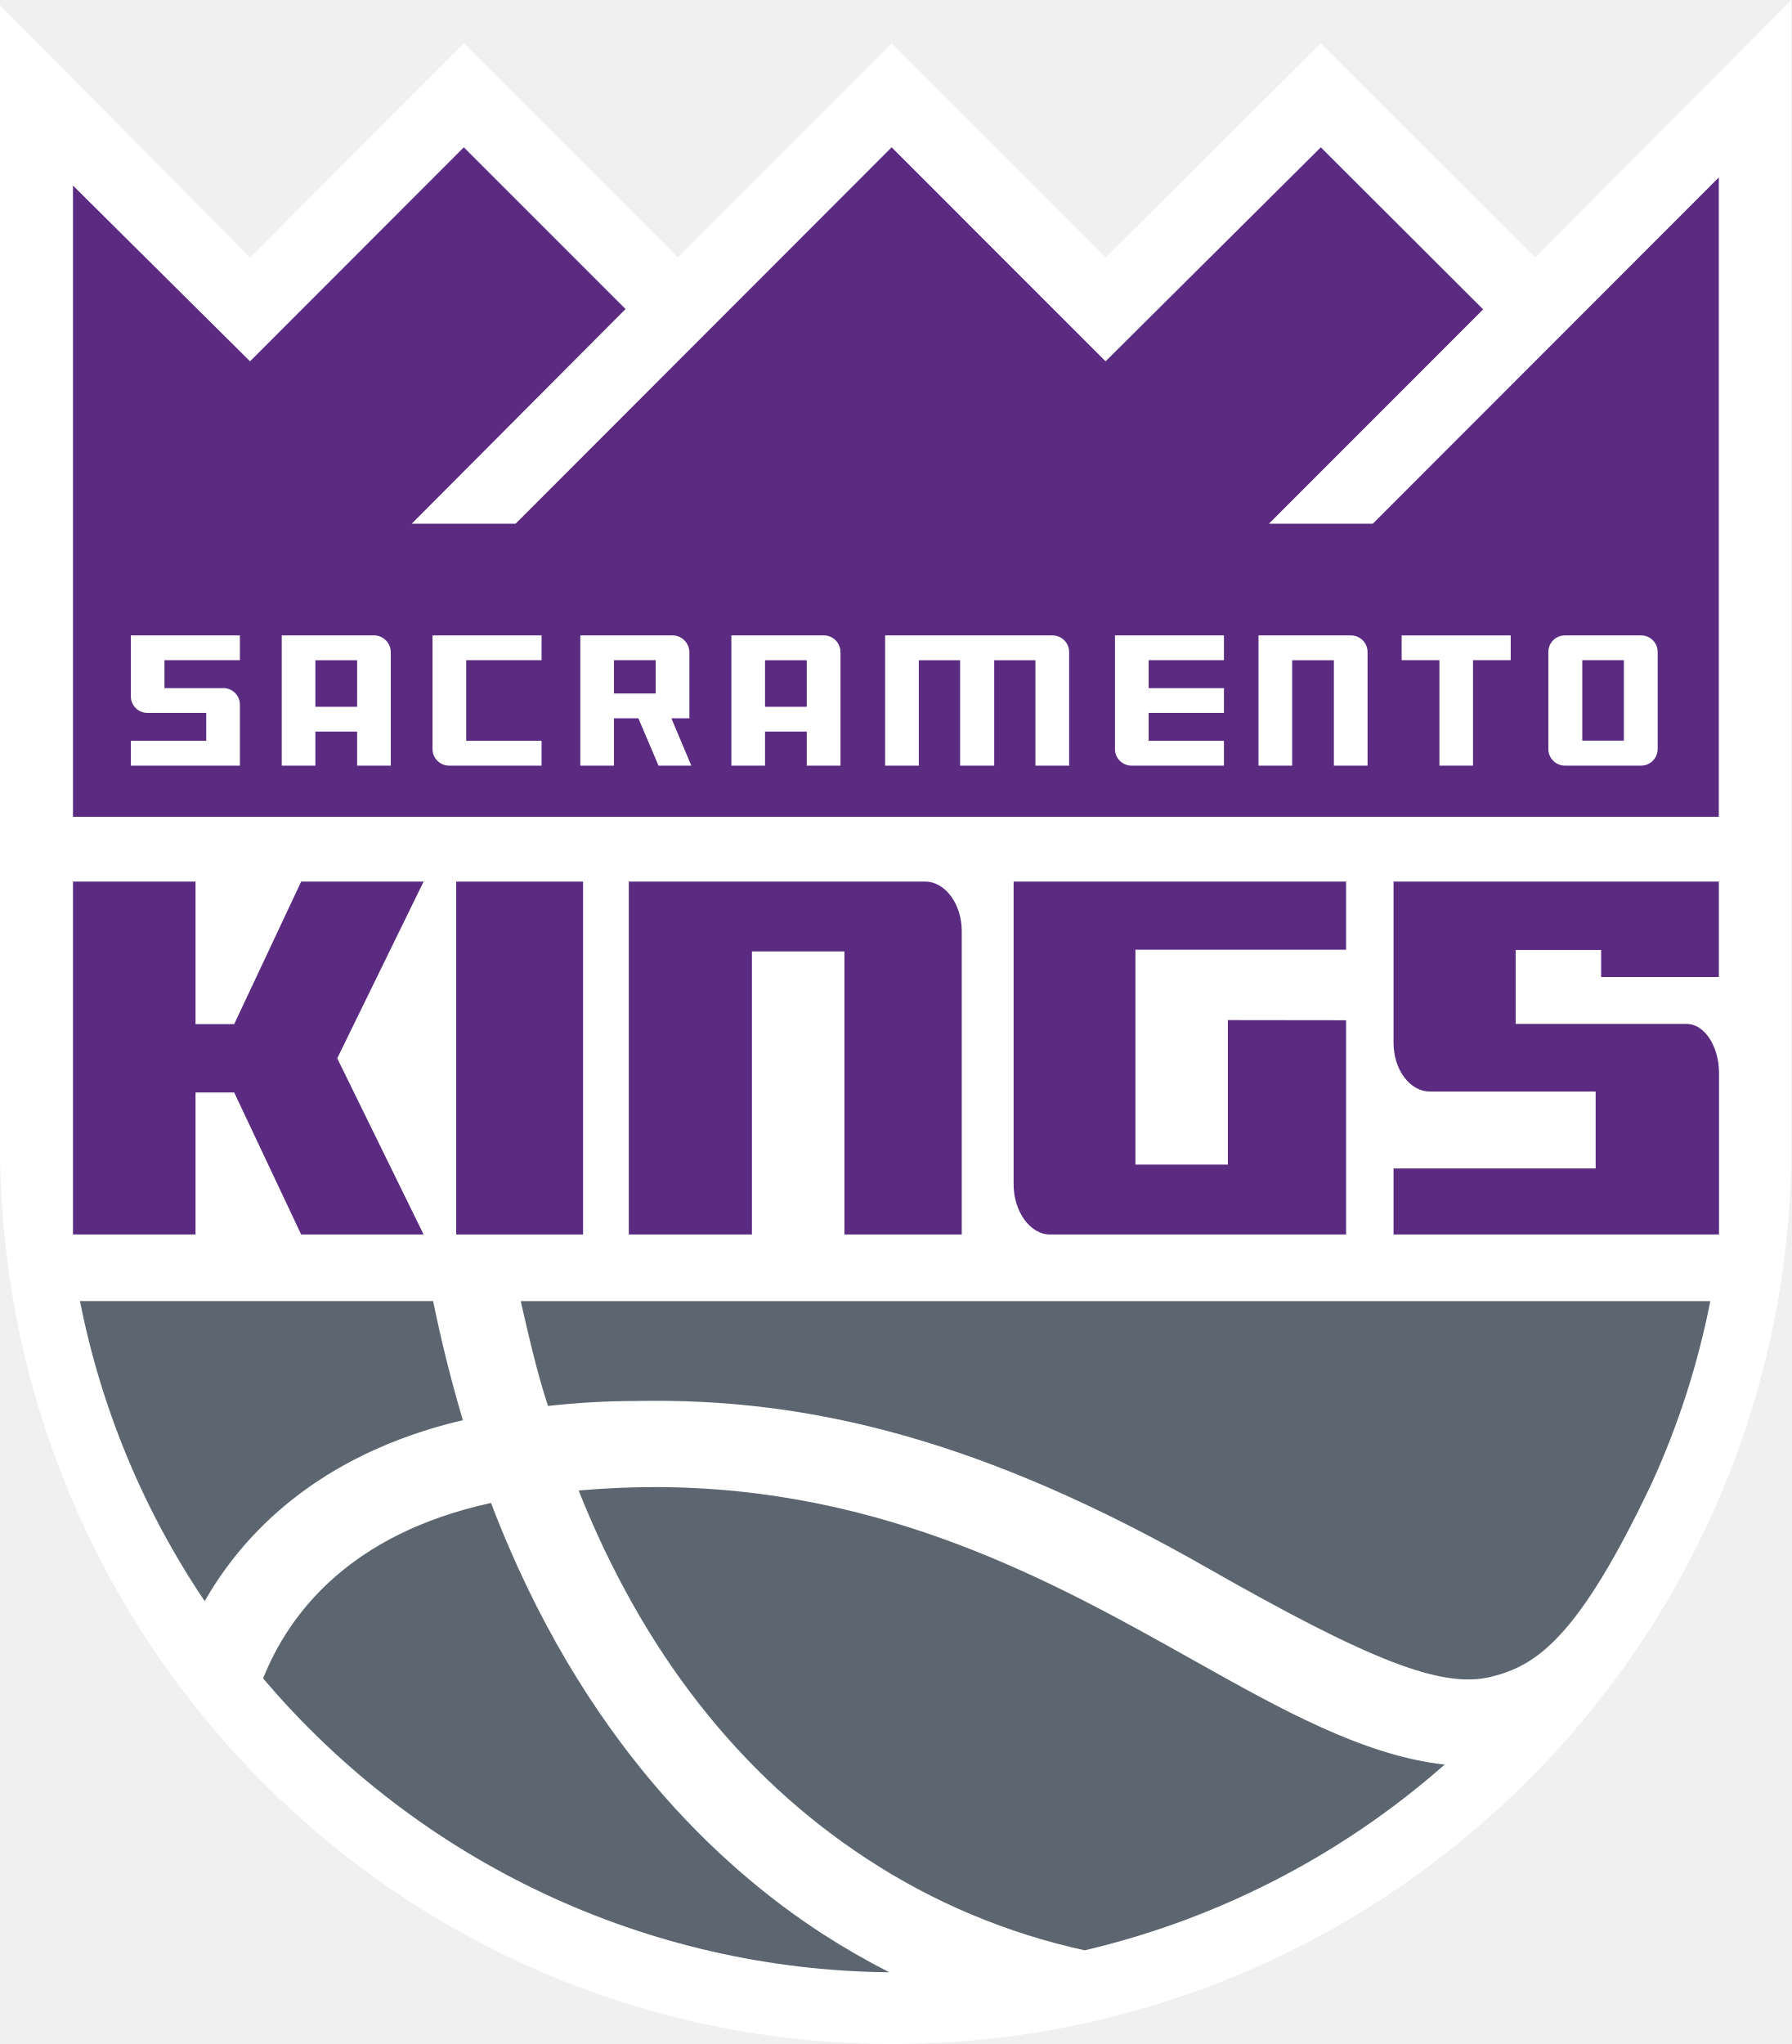
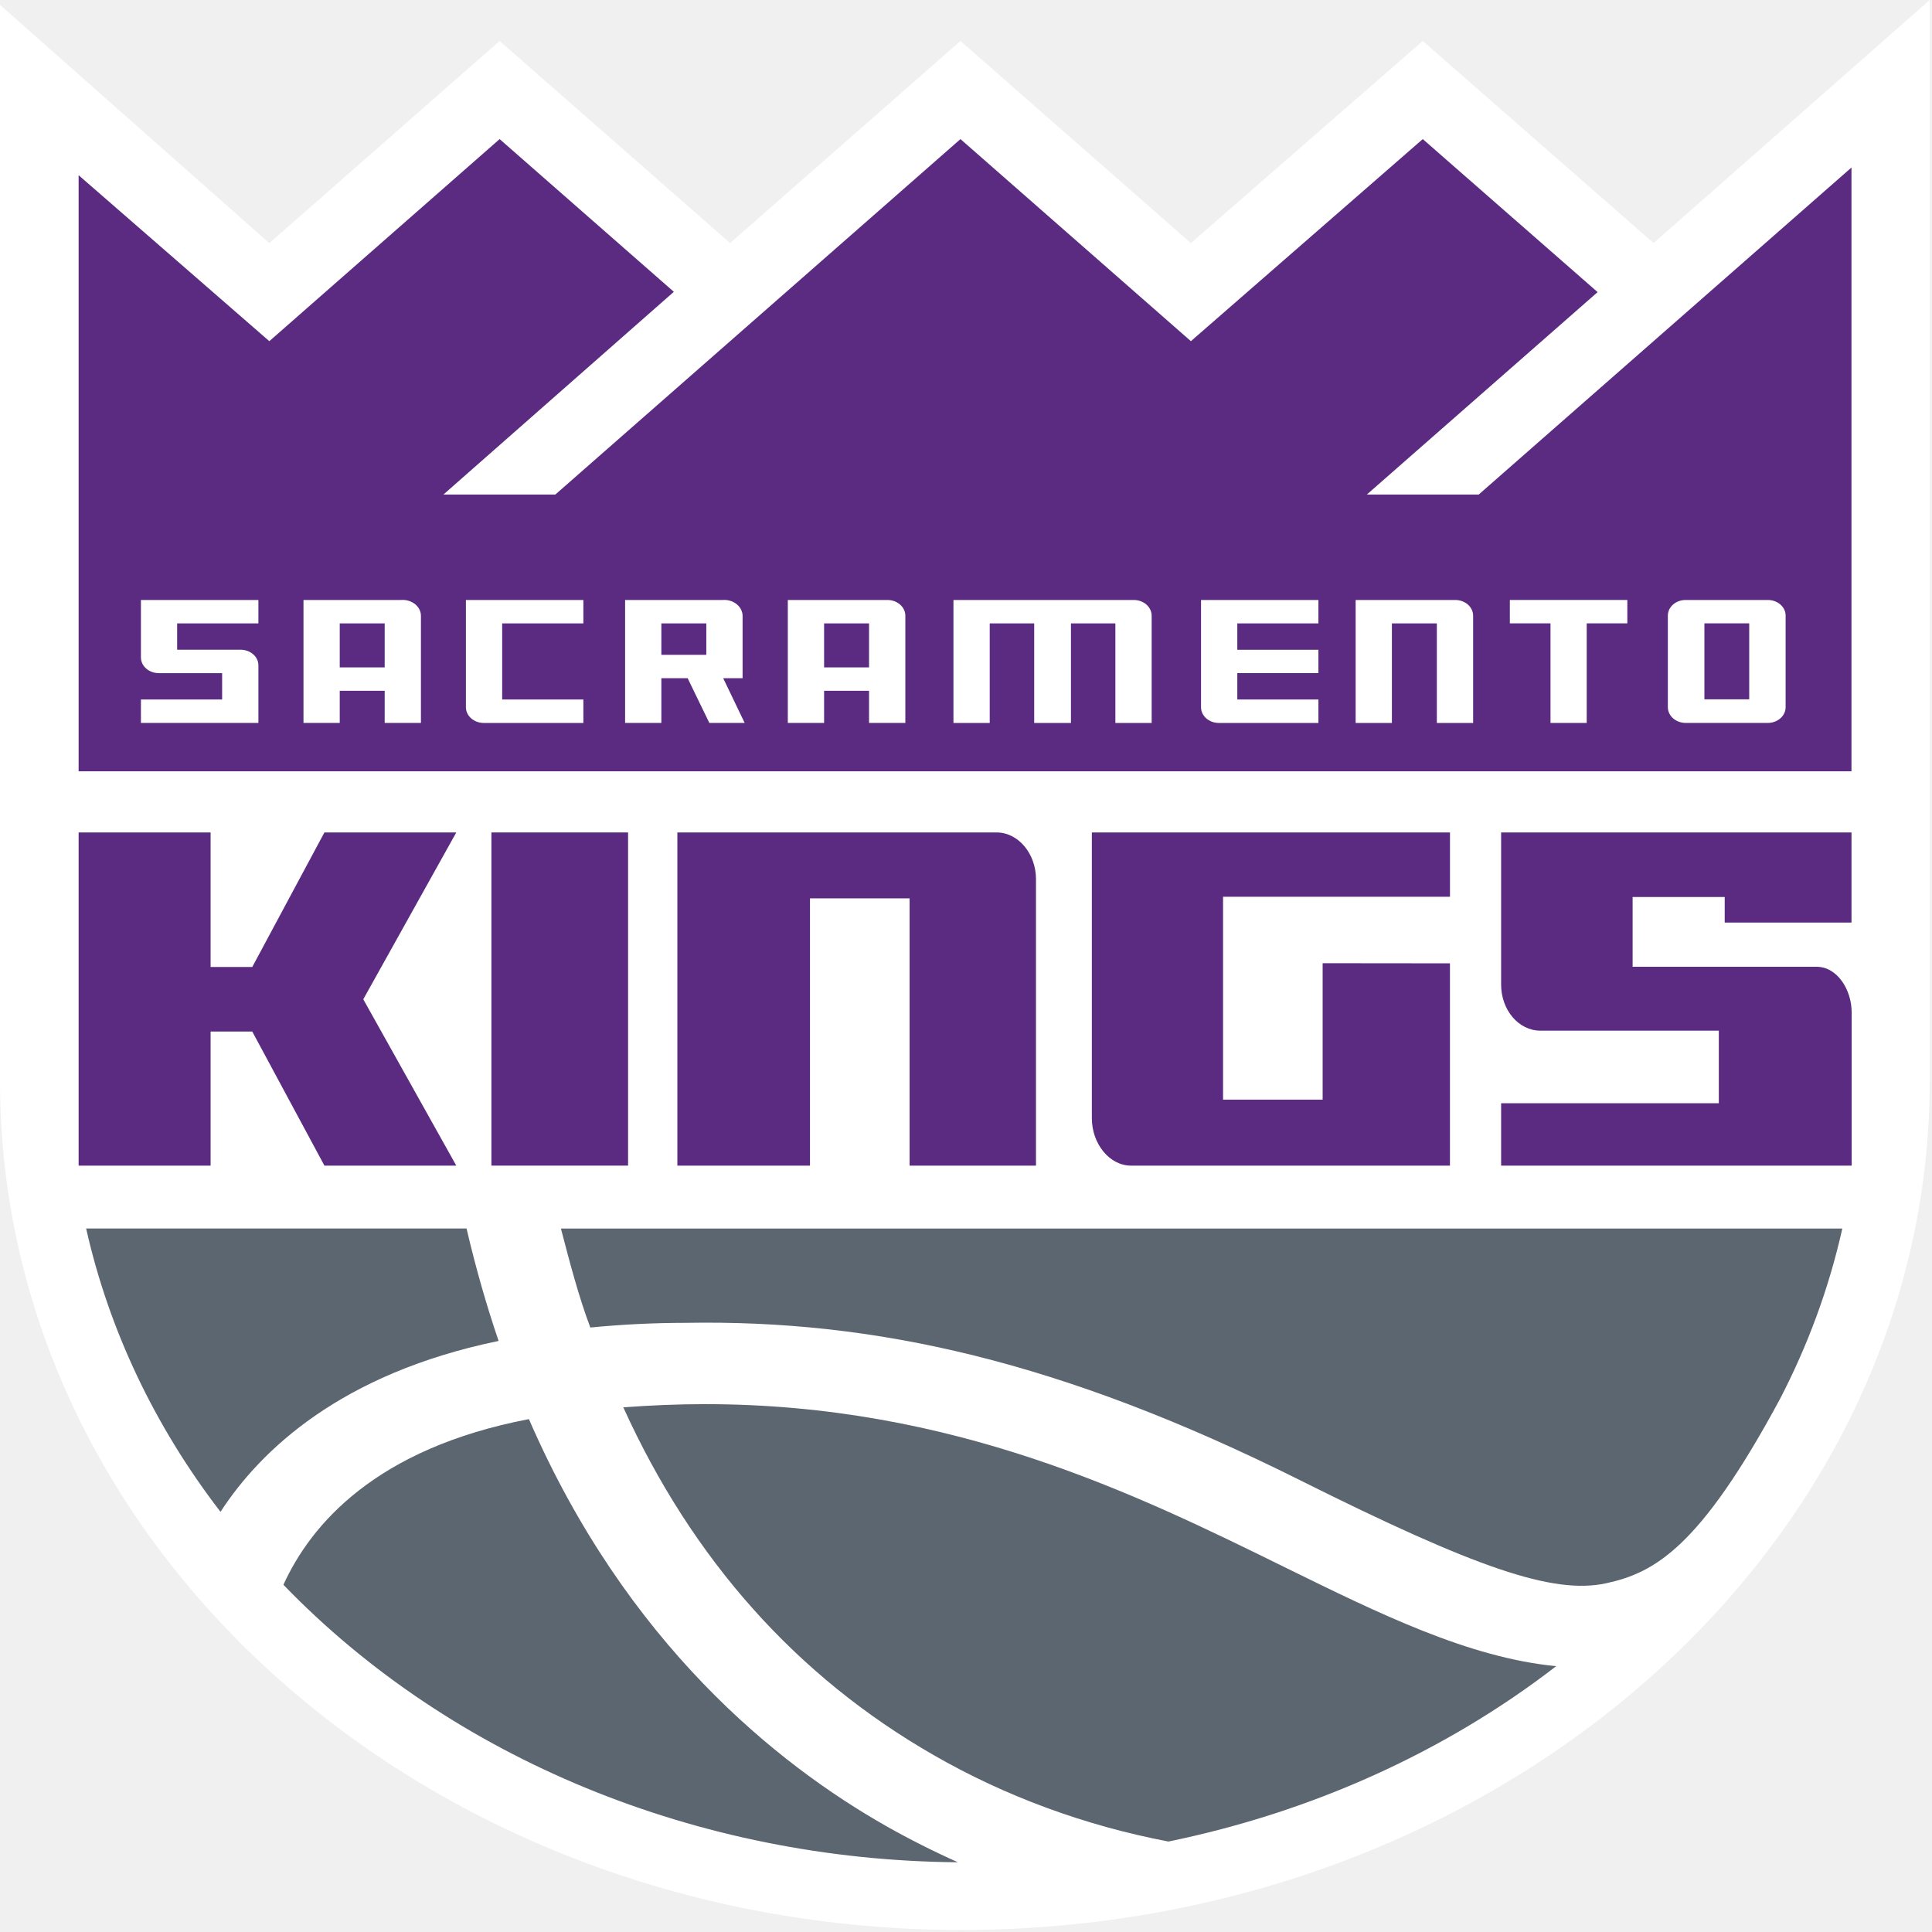
- <svg xmlns="http://www.w3.org/2000/svg" height="226.764" width="198.769" version="1.1" viewBox="0 0 198.769 226.764">
+ <svg xmlns="http://www.w3.org/2000/svg" width="300px" height="300px" viewBox="0 0 300 300" version="1.1">
  <defs>
-     <clipPath id="clip-path">
-       <rect x="0.001" width="198.769" height="226.764" fill="none" />
+     <clipPath id="clip1">
+       <path d="M 0 0 L 299.652 0 L 299.652 299.688 L 0 299.688 Z M 0 0 " />
    </clipPath>
  </defs>
-   <g clip-path="url(#clip-path)">
-     <path d="M198.769,0,170.322,28.559,146.548,4.814,122.664,28.562,98.93,4.814,75.204,28.559,51.462,4.814,27.741,28.571,0,.569V127.022c0,54.995,44.12,99.742,99.083,99.742a99.823,99.823,0,0,0,99.685-99.742Z" fill="#fff" />
-   </g>
-   <g clip-path="url(#clip-path)">
-     <path d="M8.873,144.341a90.955,90.955,0,0,0,13.838,33.292C26.845,170.383,35.115,161.378,51.357,157.552c-1.248-4.171-2.359-8.605-3.302-13.212H8.873Z" fill="#5c6670" />
-   </g>
-   <g clip-path="url(#clip-path)">
-     <path d="M29.192,186.201a92.11,92.11,0,0,0,69.473,32.605c-2.513-1.283-4.971-2.696-7.336-4.217-11.295-7.301-26.823-21.509-36.85-47.85-15.781,3.439-22.461,12.385-25.286,19.462" fill="#5c6670" />
-   </g>
-   <g clip-path="url(#clip-path)">
-     <path d="M64.202,165.356c7.117,17.891,17.869,31.638,31.981,40.866a71.942,71.942,0,0,0,24.168,10.147,92.286,92.286,0,0,0,39.94-20.604c-8.999-.985-18.227-6.164-27.967-11.626-15.208-8.537-34.148-19.159-59.718-19.159-2.761,0-5.582.133-8.405.376" fill="#5c6670" />
-   </g>
-   <g clip-path="url(#clip-path)">
-     <path d="M102.65,97.807H69.769v39.148H83.429V105.553H93.691v31.403H106.709V103.291c-.001-2.983-1.823-5.484-4.059-5.484" fill="#5b2b82" />
-   </g>
-   <g clip-path="url(#clip-path)">
-     <path d="M112.464,97.807V131.39c0,2.989,1.808,5.565,4.037,5.565h32.849V113.187l-13.115-.015v16.028h-10.257v-23.837h23.373V97.807h-36.886Z" fill="#5b2b82" />
-   </g>
-   <g clip-path="url(#clip-path)">
-     <polygon points="33.415 97.807 25.985 113.616 21.694 113.616 21.694 97.807 8.097 97.807 8.097 136.955 21.694 136.955 21.694 121.203 25.985 121.203 33.415 136.955 46.999 136.955 37.418 117.409 46.999 97.807 33.415 97.807" fill="#5b2b82" />
-   </g>
-   <g clip-path="url(#clip-path)">
-     <rect x="50.617" y="97.807" width="14.076" height="39.148" fill="#5b2b82" />
-   </g>
-   <g clip-path="url(#clip-path)">
-     <path d="M190.709,108.394V97.807H154.618V115.692c0,2.982,1.811,5.404,4.035,5.404h18.389v8.532H154.618v7.327h36.109V118.985c0-2.781-1.536-5.393-3.603-5.393H168.164v-8.197h9.485V108.395h13.06Z" fill="#5b2b82" />
-   </g>
-   <g clip-path="url(#clip-path)">
-     <polygon points="152.314 58.103 140.789 58.103 164.559 34.322 146.548 16.343 122.664 40.086 98.93 16.343 57.202 58.103 45.678 58.103 69.407 34.286 51.462 16.343 27.741 40.086 8.098 20.587 8.098 59.549 8.098 90.623 190.706 90.623 190.706 60.486 190.706 19.683 152.314 58.103" fill="#5b2b82" />
-   </g>
-   <g clip-path="url(#clip-path)">
-     <path d="M47.99,83.098a1.847,1.847,0,0,0,1.838,1.845H60.089V82.186H51.726V73.244h8.363V70.493H47.99Z" fill="#fff" />
-   </g>
-   <g clip-path="url(#clip-path)">
-     <path d="M31.26,70.493V84.943h3.733V81.162h4.63v3.78h3.736V72.334a1.885,1.885,0,0,0-2.052-1.842Zm8.363,7.921H34.993V73.247h4.631Z" fill="#fff" />
-   </g>
-   <g clip-path="url(#clip-path)">
-     <path d="M182.091,70.493h-8.466a1.835,1.835,0,0,0-1.832,1.829V83.099a1.847,1.847,0,0,0,1.832,1.844h8.466a1.85,1.85,0,0,0,1.832-1.849V72.322a1.833,1.833,0,0,0-1.832-1.829m-1.919,11.672h-4.614V73.241h4.614Z" fill="#fff" />
-   </g>
-   <g clip-path="url(#clip-path)">
-     <path d="M14.517,77.254a1.844,1.844,0,0,0,1.84,1.838h6.523v3.093H14.517v2.757H26.616V78.176a1.83,1.83,0,0,0-1.643-1.826l-.102-.009H18.246V73.243h8.37V70.493H14.517Z" fill="#fff" />
-   </g>
-   <g clip-path="url(#clip-path)">
-     <path d="M91.402,70.493H81.147V84.943h3.736V81.162h4.631v3.78h3.739V72.334a1.852,1.852,0,0,0-1.85-1.842m-1.889,7.921H84.882V73.247h4.631Z" fill="#fff" />
-   </g>
-   <g clip-path="url(#clip-path)">
-     <polygon points="155.517 73.24 159.706 73.24 159.706 84.942 163.434 84.942 163.434 73.24 167.618 73.24 167.618 70.493 155.517 70.493 155.517 73.24" fill="#fff" />
-   </g>
-   <g clip-path="url(#clip-path)">
-     <path d="M116.785,70.493h-18.577V84.944h3.735V73.245h4.58V84.944h3.786V73.245h4.577V84.944h3.737V72.332a1.847,1.847,0,0,0-1.838-1.839" fill="#fff" />
-   </g>
-   <g clip-path="url(#clip-path)">
-     <path d="M149.891,70.493H139.634V84.944h3.733V73.245h4.631V84.944h3.736V72.332a1.847,1.847,0,0,0-1.844-1.839" fill="#fff" />
-   </g>
-   <g clip-path="url(#clip-path)">
-     <path d="M123.709,83.098a1.844,1.844,0,0,0,1.838,1.845h10.252V82.186h-8.354V79.089h8.354V76.344h-8.354V73.244h8.354V70.493H123.709V83.098Z" fill="#fff" />
-   </g>
-   <g clip-path="url(#clip-path)">
-     <path d="M74.491,79.686h1.998V72.331a1.895,1.895,0,0,0-2.052-1.838H64.388V84.943h3.733V79.686H70.83l2.236,5.257H76.704Zm-1.739-2.748h-4.63V73.244h4.63Z" fill="#fff" />
-   </g>
-   <g clip-path="url(#clip-path)">
-     <path d="M70.613,155.427c19.455-.395,38.695,4.476,63.246,18.466,18.146,10.34,26.119,13.476,31.56,12.137,5.014-1.233,9.664-4.195,17.869-21.537a90.314,90.314,0,0,0,6.474-20.147H57.774c.919,3.998,1.821,7.975,3.028,11.633a88.455,88.455,0,0,1,9.81-.552" fill="#5c6670" />
+   <g id="surface1">
+     <g clip-path="url(#clip1)" clip-rule="nonzero">
+       <path style=" stroke:none;fill-rule:nonzero;fill:rgb(100%,100%,100%);fill-opacity:1;" d="M 299.652 0 L 256.766 37.742 L 220.926 6.363 L 184.922 37.746 L 149.141 6.363 L 113.371 37.742 L 77.582 6.363 L 41.82 37.758 L 0 0.754 L 0 167.871 C 0 240.551 66.512 299.688 149.371 299.688 C 232.355 299.586 299.582 240.617 299.652 167.871 Z M 299.652 0 " />
+     </g>
+     <path style=" stroke:none;fill-rule:nonzero;fill:rgb(36.078%,40%,43.922%);fill-opacity:1;" d="M 13.375 190.758 C 16.914 206.496 24.004 221.457 34.238 234.758 C 40.469 225.176 52.938 213.273 77.422 208.219 C 75.543 202.707 73.867 196.848 72.445 190.758 Z M 13.375 190.758 " />
+     <path style=" stroke:none;fill-rule:nonzero;fill:rgb(36.078%,40%,43.922%);fill-opacity:1;" d="M 44.008 246.082 C 70.105 273.117 108.344 288.848 148.742 289.172 C 144.953 287.477 141.246 285.609 137.684 283.598 C 120.652 273.949 97.246 255.172 82.129 220.359 C 58.34 224.906 48.27 236.727 44.008 246.082 " />
+     <path style=" stroke:none;fill-rule:nonzero;fill:rgb(36.078%,40%,43.922%);fill-opacity:1;" d="M 96.785 218.531 C 107.516 242.176 123.723 260.348 145 272.543 C 156.105 278.93 168.453 283.477 181.434 285.953 C 203.758 281.363 224.441 272.008 241.645 258.723 C 228.078 257.418 214.168 250.574 199.484 243.355 C 176.559 232.074 148.004 218.035 109.457 218.035 C 105.293 218.035 101.043 218.211 96.785 218.531 " />
+     <path style=" stroke:none;fill-rule:nonzero;fill:rgb(35.686%,16.863%,50.98%);fill-opacity:1;" d="M 154.75 129.262 L 105.18 129.262 L 105.18 180.996 L 125.773 180.996 L 125.773 139.496 L 141.242 139.496 L 141.242 181 L 160.867 181 L 160.867 136.508 C 160.867 132.566 158.121 129.262 154.75 129.262 " />
+     <path style=" stroke:none;fill-rule:nonzero;fill:rgb(35.686%,16.863%,50.98%);fill-opacity:1;" d="M 169.543 129.262 L 169.543 173.645 C 169.543 177.594 172.27 181 175.629 181 L 225.148 181 L 225.148 149.586 L 205.379 149.566 L 205.379 170.75 L 189.914 170.75 L 189.914 139.246 L 225.152 139.246 L 225.152 129.262 Z M 169.543 129.262 " />
+     <path style=" stroke:none;fill-rule:nonzero;fill:rgb(35.686%,16.863%,50.98%);fill-opacity:1;" d="M 50.375 129.262 L 39.172 150.152 L 32.703 150.152 L 32.703 129.262 L 12.207 129.262 L 12.207 180.996 L 32.703 180.996 L 32.703 160.18 L 39.172 160.18 L 50.375 180.996 L 70.852 180.996 L 56.41 155.168 L 70.852 129.262 Z M 50.375 129.262 " />
+     <path style=" stroke:none;fill-rule:nonzero;fill:rgb(35.686%,16.863%,50.98%);fill-opacity:1;" d="M 76.305 129.262 L 97.527 129.262 L 97.527 180.996 L 76.305 180.996 Z M 76.305 129.262 " />
+     <path style=" stroke:none;fill-rule:nonzero;fill:rgb(35.686%,16.863%,50.98%);fill-opacity:1;" d="M 287.5 143.254 L 287.5 129.262 L 233.094 129.262 L 233.094 152.898 C 233.094 156.836 235.82 160.039 239.176 160.039 L 266.898 160.039 L 266.898 171.316 L 233.094 171.316 L 233.094 181 L 287.527 181 L 287.527 157.25 C 287.527 153.574 285.215 150.121 282.098 150.121 L 253.512 150.121 L 253.512 139.289 L 267.812 139.289 L 267.812 143.254 Z M 287.5 143.254 " />
+     <path style=" stroke:none;fill-rule:nonzero;fill:rgb(35.686%,16.863%,50.98%);fill-opacity:1;" d="M 229.617 76.789 L 212.246 76.789 L 248.078 45.359 L 220.926 21.598 L 184.922 52.977 L 149.141 21.598 L 86.234 76.789 L 68.859 76.789 L 104.633 45.312 L 77.582 21.598 L 41.82 52.977 L 12.207 27.207 L 12.207 119.766 L 287.496 119.766 L 287.496 26.012 Z M 229.617 76.789 " />
+     <path style=" stroke:none;fill-rule:nonzero;fill:rgb(100%,100%,100%);fill-opacity:1;" d="M 72.348 109.82 C 72.348 111.164 73.586 112.254 75.117 112.262 L 90.586 112.262 L 90.586 108.617 L 77.977 108.617 L 77.977 96.797 L 90.586 96.797 L 90.586 93.164 L 72.348 93.164 Z M 72.348 109.82 " />
+     <path style=" stroke:none;fill-rule:nonzero;fill:rgb(100%,100%,100%);fill-opacity:1;" d="M 47.125 93.164 L 47.125 112.258 L 52.754 112.258 L 52.754 107.262 L 59.734 107.262 L 59.734 112.258 L 65.363 112.258 L 65.363 95.598 C 65.352 94.906 65.008 94.25 64.422 93.789 C 63.836 93.328 63.055 93.102 62.273 93.164 Z M 59.734 103.629 L 52.754 103.629 L 52.754 96.801 L 59.734 96.801 Z M 59.734 103.629 " />
+     <path style=" stroke:none;fill-rule:nonzero;fill:rgb(100%,100%,100%);fill-opacity:1;" d="M 274.508 93.164 L 261.746 93.164 C 260.223 93.164 258.988 94.246 258.984 95.578 L 258.984 109.82 C 258.988 111.16 260.219 112.246 261.746 112.258 L 274.508 112.258 C 276.039 112.246 277.27 111.156 277.27 109.812 L 277.27 95.578 C 277.27 94.246 276.031 93.164 274.508 93.164 M 271.617 108.59 L 264.66 108.59 L 264.66 96.793 L 271.617 96.793 Z M 271.617 108.59 " />
+     <path style=" stroke:none;fill-rule:nonzero;fill:rgb(100%,100%,100%);fill-opacity:1;" d="M 21.883 102.098 C 21.891 103.438 23.129 104.523 24.66 104.527 L 34.492 104.527 L 34.492 108.613 L 21.883 108.613 L 21.883 112.258 L 40.125 112.258 L 40.125 103.316 C 40.129 102.074 39.059 101.031 37.648 100.902 L 37.496 100.891 L 27.508 100.891 L 27.508 96.797 L 40.125 96.797 L 40.125 93.164 L 21.883 93.164 Z M 21.883 102.098 " />
+     <path style=" stroke:none;fill-rule:nonzero;fill:rgb(100%,100%,100%);fill-opacity:1;" d="M 137.793 93.164 L 122.332 93.164 L 122.332 112.258 L 127.965 112.258 L 127.965 107.262 L 134.945 107.262 L 134.945 112.258 L 140.582 112.258 L 140.582 95.598 C 140.574 94.25 139.328 93.164 137.793 93.164 M 134.945 103.629 L 127.965 103.629 L 127.965 96.801 L 134.945 96.801 Z M 134.945 103.629 " />
+     <path style=" stroke:none;fill-rule:nonzero;fill:rgb(100%,100%,100%);fill-opacity:1;" d="M 234.449 96.793 L 240.762 96.793 L 240.762 112.258 L 246.383 112.258 L 246.383 96.793 L 252.691 96.793 L 252.691 93.164 L 234.449 93.164 Z M 234.449 96.793 " />
+     <path style=" stroke:none;fill-rule:nonzero;fill:rgb(100%,100%,100%);fill-opacity:1;" d="M 176.059 93.164 L 148.051 93.164 L 148.051 112.262 L 153.684 112.262 L 153.684 96.801 L 160.59 96.801 L 160.59 112.262 L 166.297 112.262 L 166.297 96.801 L 173.195 96.801 L 173.195 112.262 L 178.828 112.262 L 178.828 95.594 C 178.82 94.254 177.586 93.168 176.059 93.164 " />
+     <path style=" stroke:none;fill-rule:nonzero;fill:rgb(100%,100%,100%);fill-opacity:1;" d="M 225.965 93.164 L 210.504 93.164 L 210.504 112.262 L 216.133 112.262 L 216.133 96.801 L 223.113 96.801 L 223.113 112.262 L 228.746 112.262 L 228.746 95.594 C 228.738 94.25 227.496 93.164 225.965 93.164 " />
+     <path style=" stroke:none;fill-rule:nonzero;fill:rgb(100%,100%,100%);fill-opacity:1;" d="M 186.496 109.82 C 186.496 111.164 187.734 112.258 189.266 112.262 L 204.723 112.262 L 204.723 108.617 L 192.129 108.617 L 192.129 104.523 L 204.723 104.523 L 204.723 100.895 L 192.129 100.895 L 192.129 96.797 L 204.723 96.797 L 204.723 93.164 L 186.496 93.164 Z M 186.496 109.82 " />
+     <path style=" stroke:none;fill-rule:nonzero;fill:rgb(100%,100%,100%);fill-opacity:1;" d="M 112.297 105.312 L 115.309 105.312 L 115.309 95.59 C 115.289 94.902 114.945 94.254 114.359 93.793 C 113.773 93.332 113 93.105 112.215 93.164 L 97.066 93.164 L 97.066 112.258 L 102.695 112.258 L 102.695 105.312 L 106.777 105.312 L 110.148 112.258 L 115.633 112.258 Z M 109.676 101.68 L 102.695 101.68 L 102.695 96.797 L 109.676 96.797 Z M 109.676 101.68 " />
+     <path style=" stroke:none;fill-rule:nonzero;fill:rgb(36.078%,40%,43.922%);fill-opacity:1;" d="M 106.453 205.41 C 135.781 204.887 164.785 211.324 201.797 229.812 C 229.152 243.48 241.172 247.625 249.375 245.855 C 256.934 244.223 263.945 240.309 276.312 217.391 C 280.746 208.883 284.023 199.945 286.074 190.766 L 87.098 190.766 C 88.48 196.047 89.844 201.305 91.664 206.137 C 96.574 205.656 101.512 205.414 106.453 205.41 " />
  </g>
</svg>
